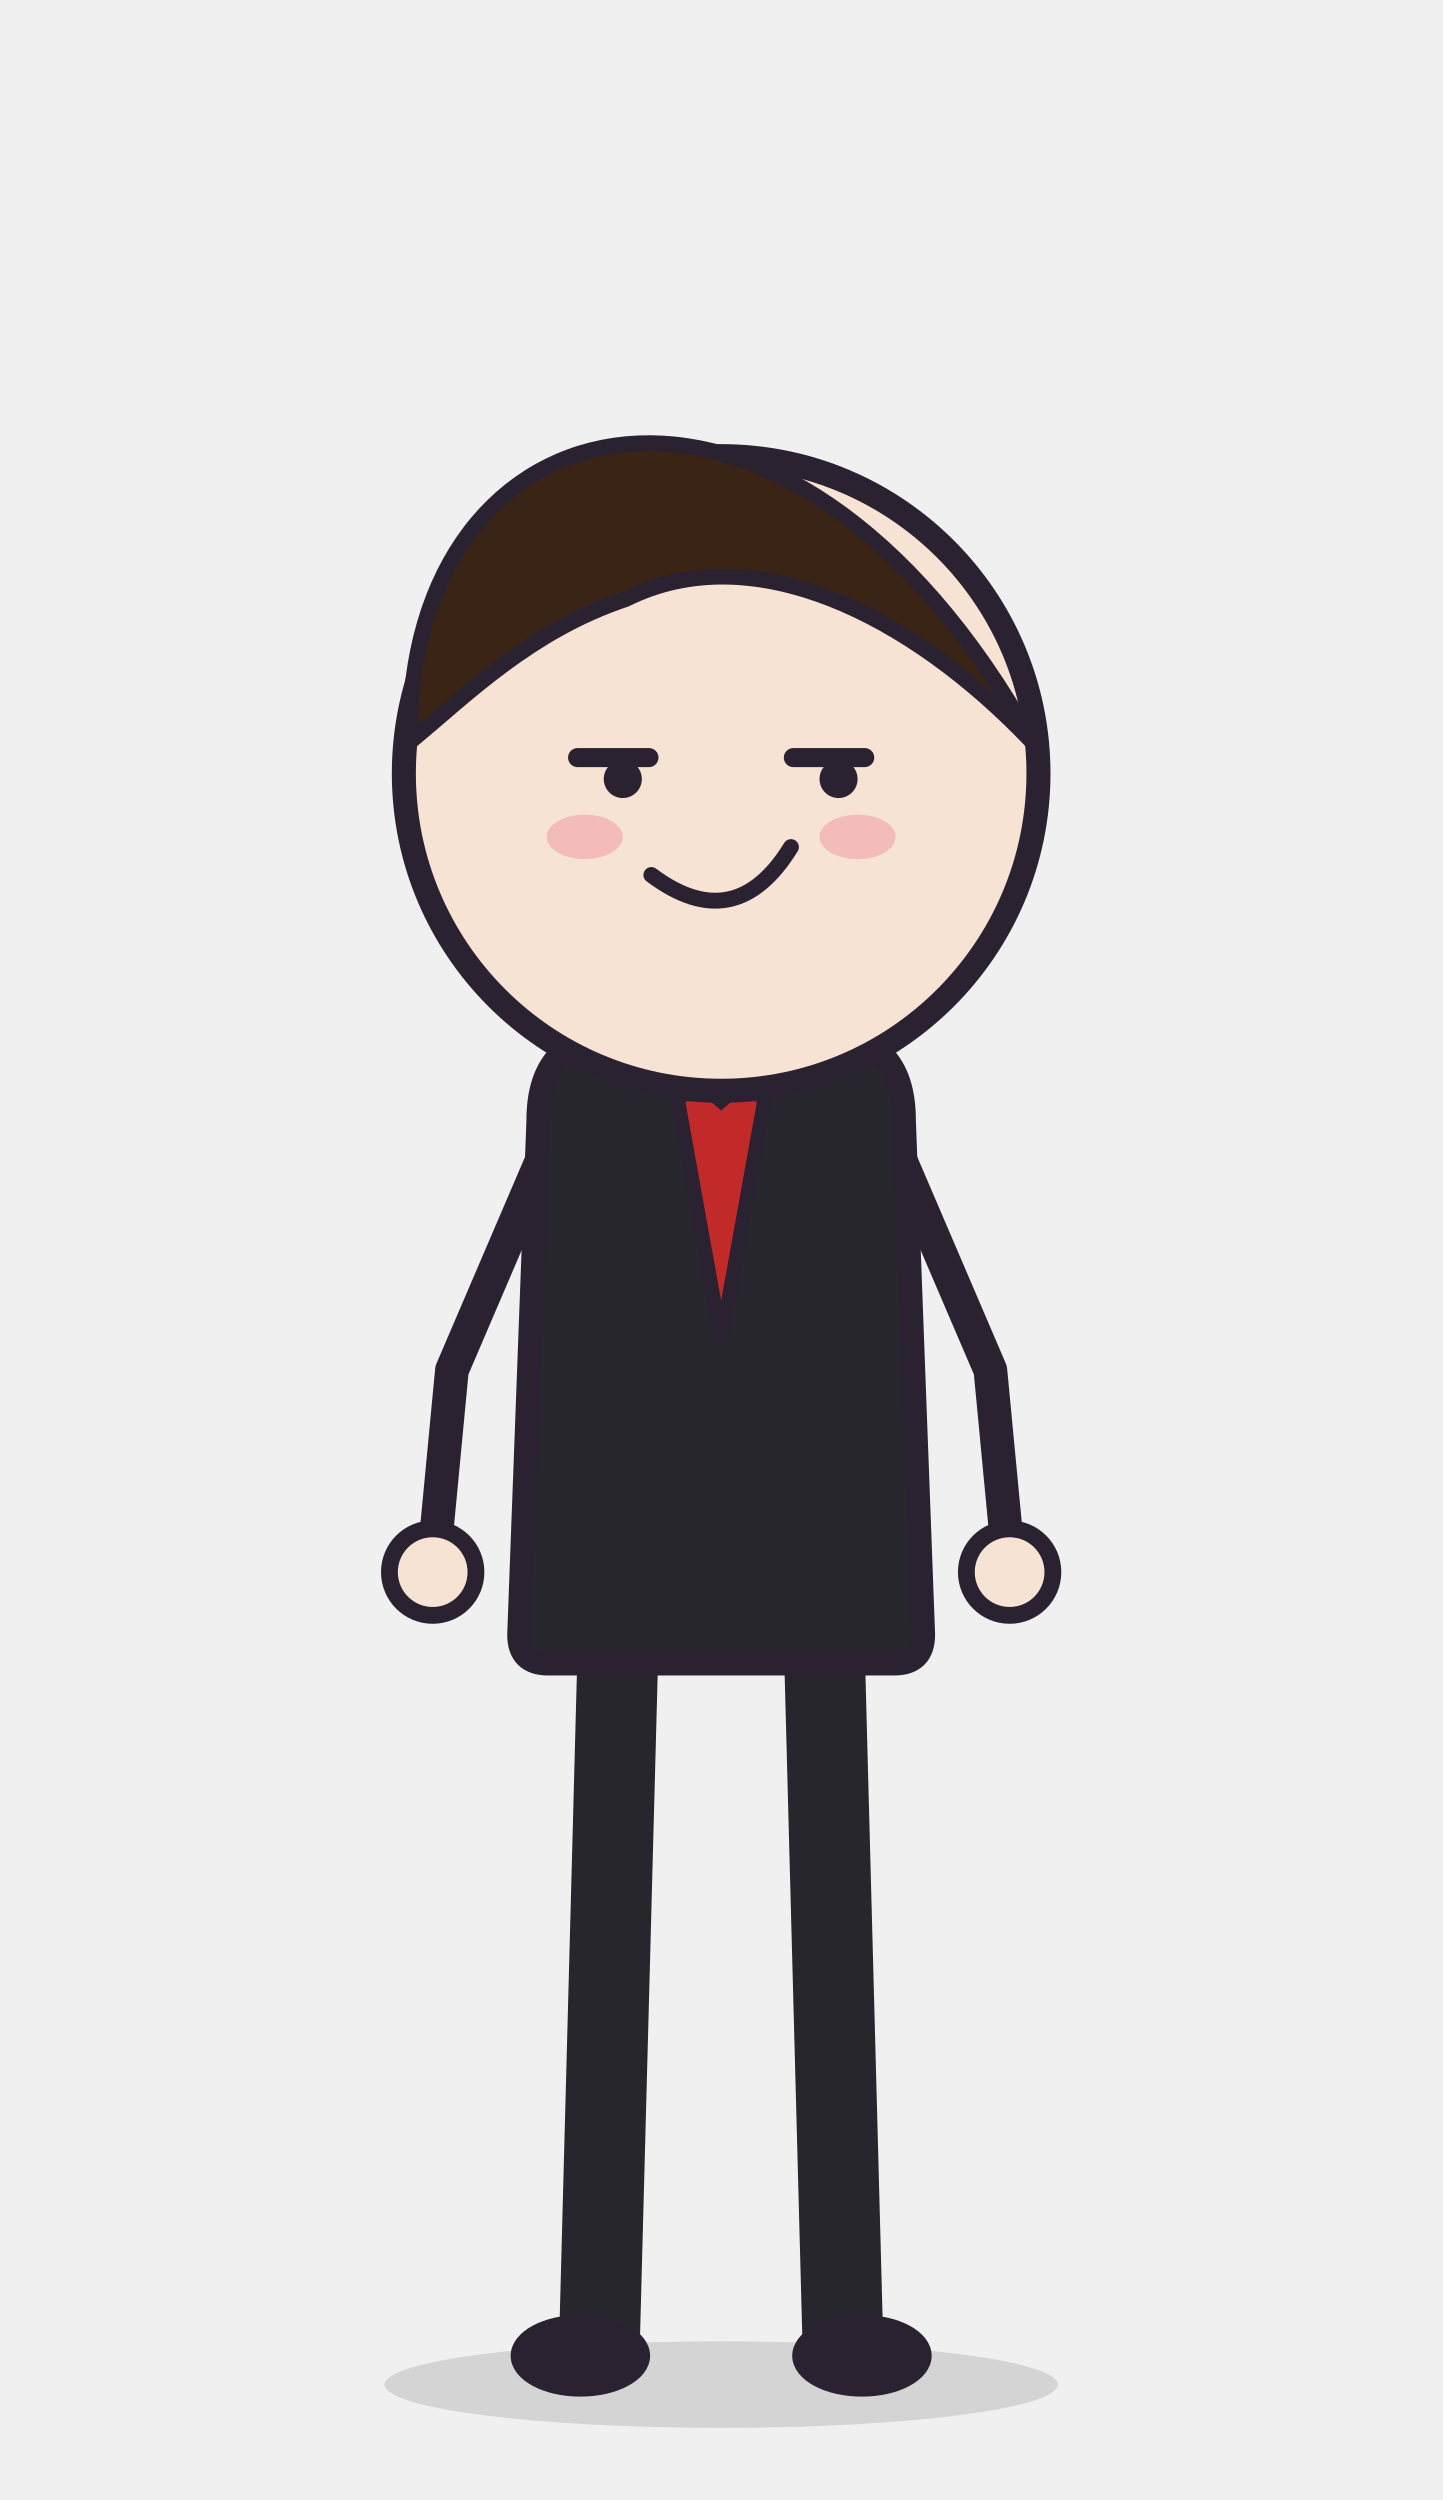
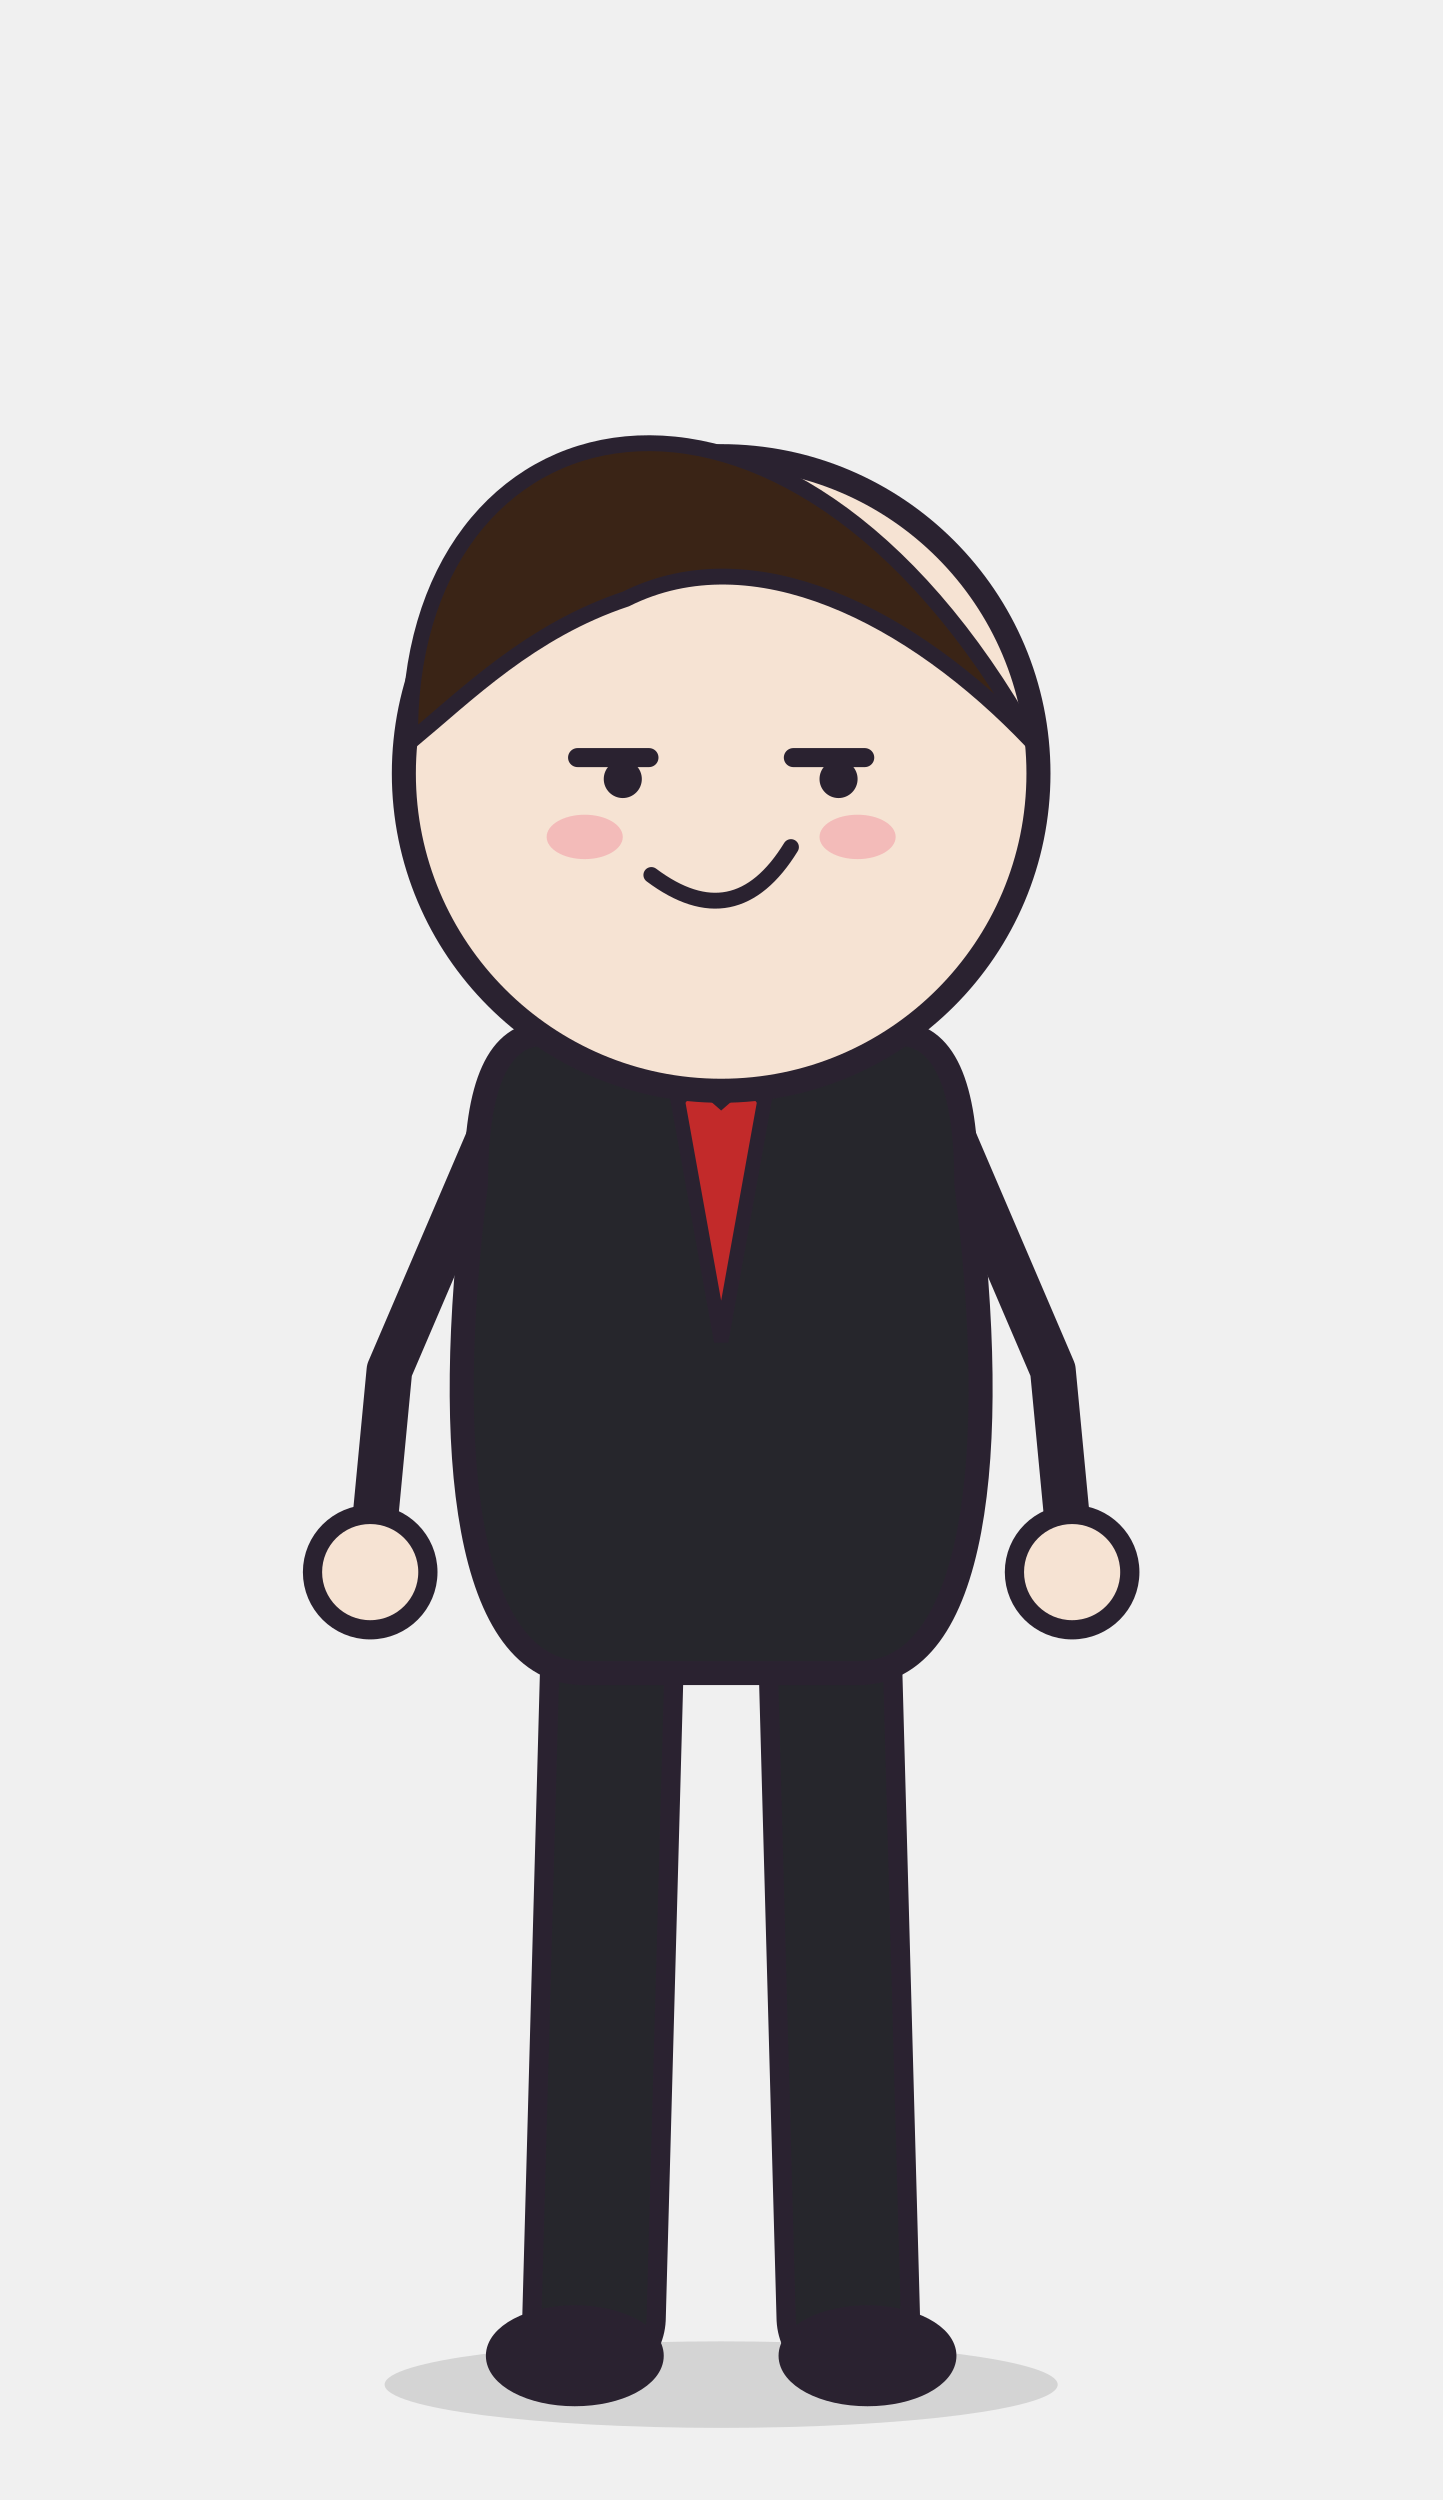
<svg xmlns="http://www.w3.org/2000/svg" viewBox="0 0 300 520" width="300" height="520">
  <ellipse cx="150" cy="496" rx="70" ry="9" fill="#000" opacity="0.12" />
-   <path d="M128.72 336 L124.72 486" stroke="#26262c" stroke-width="16.8" stroke-linecap="round" />
-   <path d="M171.28 336 L175.28 486" stroke="#26262c" stroke-width="16.8" stroke-linecap="round" />
-   <ellipse cx="120.72" cy="490" rx="13" ry="7" fill="#2a2230" stroke="#2a2230" stroke-width="3" />
-   <ellipse cx="179.28" cy="490" rx="13" ry="7" fill="#2a2230" stroke="#2a2230" stroke-width="3" />
-   <path d="M118 229 L94 285 L90 327" stroke="#2a2230" stroke-width="7" stroke-linecap="round" stroke-linejoin="round" fill="none" />
-   <path d="M182 229 L206 285 L210 327" stroke="#2a2230" stroke-width="7" stroke-linecap="round" stroke-linejoin="round" fill="none" />
-   <circle cx="90" cy="327" r="9" fill="#f6e3d3" stroke="#2a2230" stroke-width="3.5" />
-   <circle cx="210" cy="327" r="9" fill="#f6e3d3" stroke="#2a2230" stroke-width="3.5" />
-   <path d="M112 233 q0 -18 18 -18 h40 q18 0 18 18 L192 340 q0 6 -6 6 h-72 q-6 0 -6 -6 z" fill="#26262c" stroke="#2a2230" stroke-width="5" />
+   <path d="M127.56 336 L123.56 482 M172.44 336 L176.44 482" stroke="#2a2230" stroke-width="29.85" stroke-linecap="round" />
+   <path d="M127.56 336 L123.56 482 M172.44 336 L176.44 482" stroke="#26262c" stroke-width="21.85" stroke-linecap="round" />
+   <ellipse cx="119.56" cy="490" rx="17" ry="9" fill="#2a2230" stroke="#2a2230" stroke-width="3" />
+   <ellipse cx="180.44" cy="490" rx="17" ry="9" fill="#2a2230" stroke="#2a2230" stroke-width="3" />
+   <path d="M105 229 L81 285 L77 327" stroke="#2a2230" stroke-width="9.5" stroke-linecap="round" stroke-linejoin="round" fill="none" />
+   <path d="M195 229 L219 285 L223 327" stroke="#2a2230" stroke-width="9.5" stroke-linecap="round" stroke-linejoin="round" fill="none" />
+   <circle cx="77" cy="327" r="12" fill="#f6e3d3" stroke="#2a2230" stroke-width="4" />
+   <circle cx="223" cy="327" r="12" fill="#f6e3d3" stroke="#2a2230" stroke-width="4" />
+   <path d="M113.28 215 Q99 215 99 246.25 C91.86 302.5 96.96 348 121.44 348 H178.56 C203.04 348 208.14 302.5 201 246.25 Q201 215 186.72 215 z" fill="#26262c" stroke="#2a2230" stroke-width="5" />
  <path d="M150 217 l-9 12 l9 50 l9 -50 z" fill="#c22a2a" stroke="#2a2230" stroke-width="3" />
  <path d="M134 215 l16 14 l16 -14" fill="#fff" stroke="#2a2230" stroke-width="3" />
  <circle cx="150" cy="160.88" r="66" fill="#f6e3d3" stroke="#2a2230" stroke-width="5" />
  <path d="M85.32 154.28 C84 81.68, 163.2 61.88, 214.68 154.28 C189.6 127.88, 156.6 111.38, 130.2 124.58 C110.4 131.18, 97.2 144.38, 85.32 154.28 z" fill="#3a2416" stroke="#2a2230" stroke-width="3.3" />
  <path d="M120.135 157.58 h14.85 M165.015 157.58 h14.85" stroke="#2a2230" stroke-width="3.96" stroke-linecap="round" />
  <circle cx="129.54" cy="162.035" r="3.96" fill="#2a2230" />
  <circle cx="174.42" cy="162.035" r="3.96" fill="#2a2230" />
  <path d="M135.48 182 q17.424 13.068 29.04 -5.808" stroke="#2a2230" stroke-width="3.3" fill="none" stroke-linecap="round" />
  <ellipse cx="121.62" cy="174.08" rx="7.92" ry="4.62" fill="#f2a0a8" opacity="0.6" />
  <ellipse cx="178.38" cy="174.08" rx="7.92" ry="4.62" fill="#f2a0a8" opacity="0.6" />
</svg>
